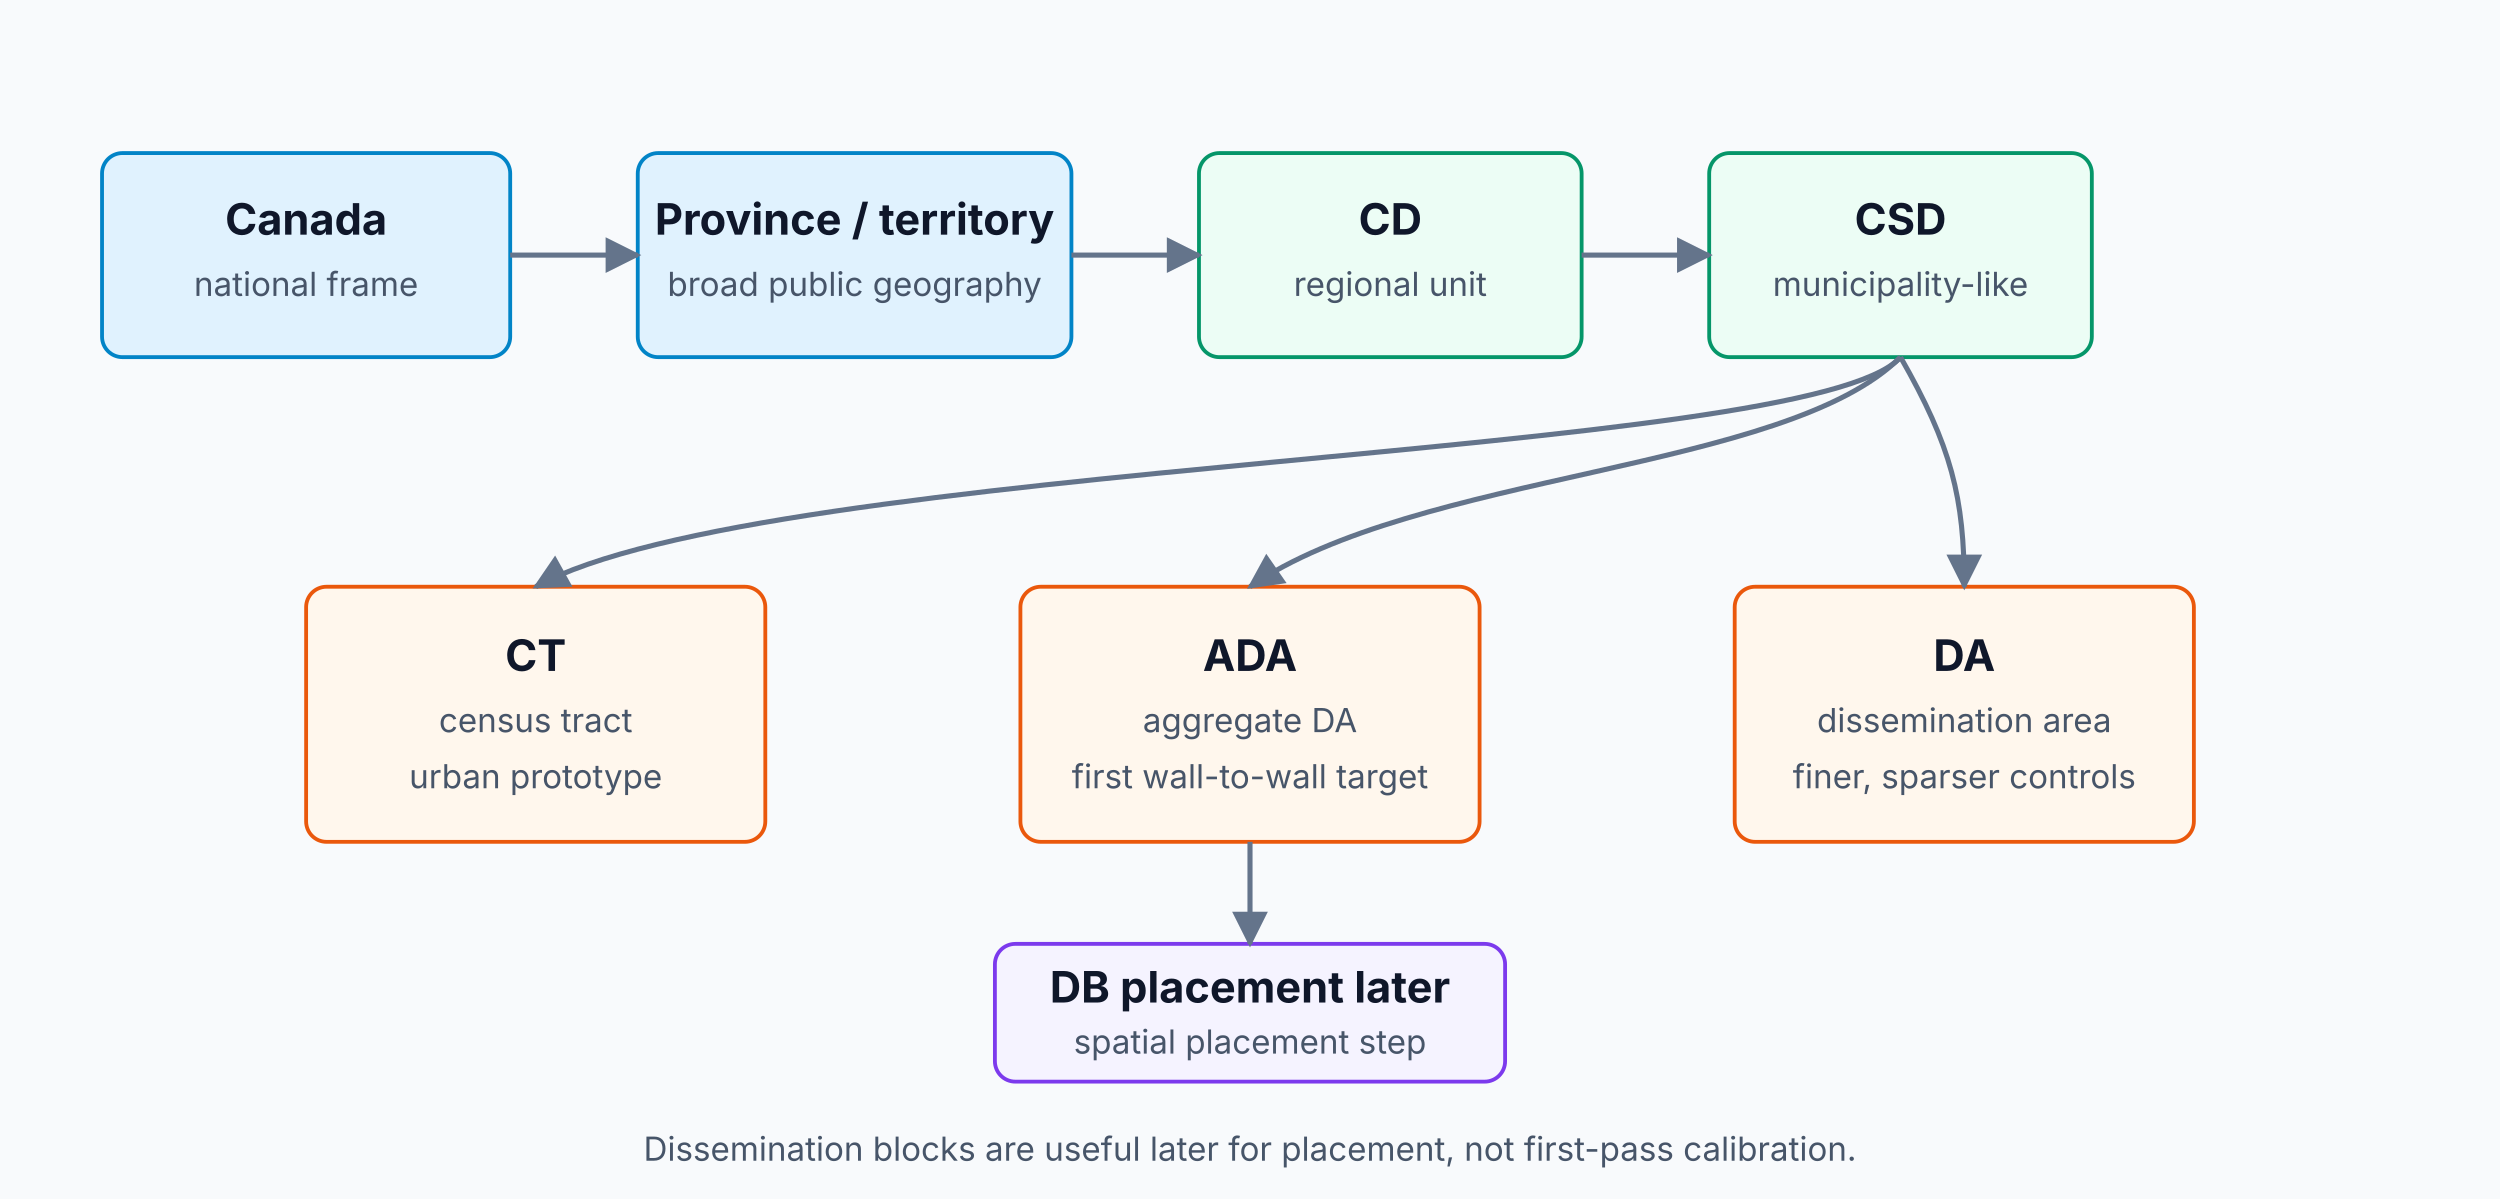
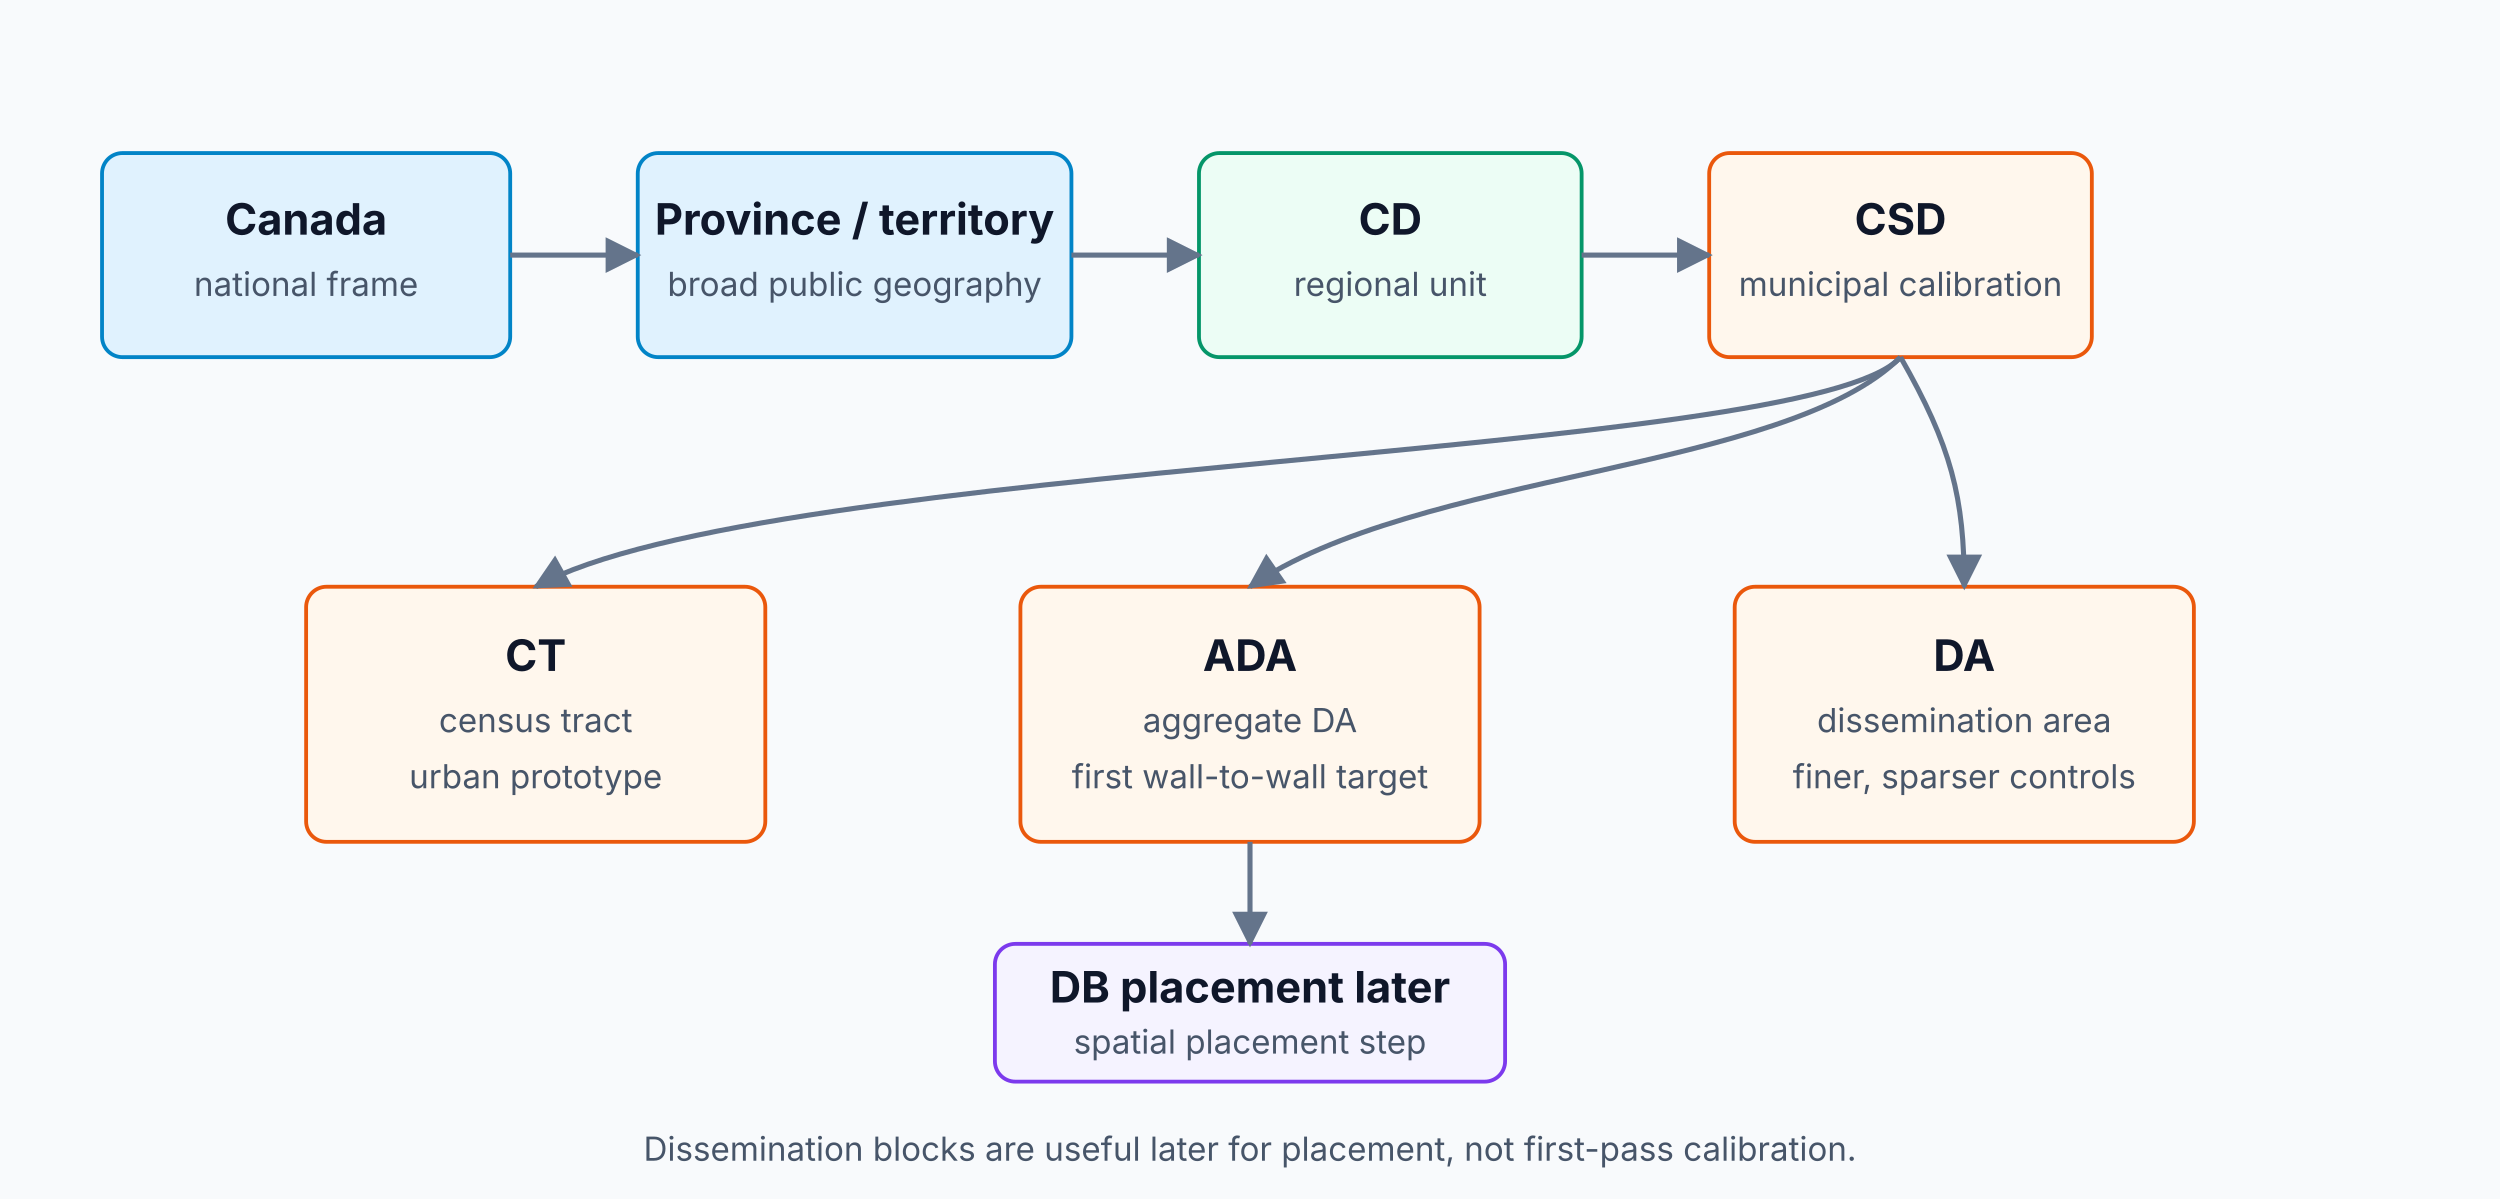
<svg xmlns="http://www.w3.org/2000/svg" role="img" aria-labelledby="title desc" viewBox="0 0 980 470">
  <defs>
    <style>
      .bg { fill: #f8fafc; }
      .box { fill: #ffffff; stroke: #cbd5e1; stroke-width: 1.5; rx: 8; }
      .broad { fill: #e0f2fe; stroke: #0284c7; }
      .local { fill: #ecfdf5; stroke: #059669; }
      .cal { fill: #fff7ed; stroke: #ea580c; }
      .place { fill: #f5f3ff; stroke: #7c3aed; }
      .text { font-family: -apple-system, BlinkMacSystemFont, "Segoe UI", sans-serif; fill: #0f172a; }
      .label { font-size: 17px; font-weight: 700; }
      .small { font-size: 13px; fill: #475569; }
      .arrow { stroke: #64748b; stroke-width: 2; fill: none; marker-end: url(#arrow); }
    </style>
    <marker id="arrow" viewBox="0 0 10 10" refX="9" refY="5" markerWidth="7" markerHeight="7" orient="auto-start-reverse">
      <path d="M 0 0 L 10 5 L 0 10 z" fill="#64748b" />
    </marker>
  </defs>
  <rect class="bg" width="980" height="470" />
  <rect class="box broad" x="40" y="60" width="160" height="80" rx="8" />
  <text class="text label" x="120" y="92" text-anchor="middle">Canada</text>
  <text class="text small" x="120" y="116" text-anchor="middle">national frame</text>
  <rect class="box broad" x="250" y="60" width="170" height="80" rx="8" />
  <text class="text label" x="335" y="92" text-anchor="middle">Province / territory</text>
  <text class="text small" x="335" y="116" text-anchor="middle">broad public geography</text>
  <rect class="box local" x="470" y="60" width="150" height="80" rx="8" />
  <text class="text label" x="545" y="92" text-anchor="middle">CD</text>
  <text class="text small" x="545" y="116" text-anchor="middle">regional unit</text>
-   <rect class="box local" x="670" y="60" width="150" height="80" rx="8" />
+   <rect class="box cal" x="670" y="60" width="150" height="80" rx="8" />
  <text class="text label" x="745" y="92" text-anchor="middle">CSD</text>
-   <text class="text small" x="745" y="116" text-anchor="middle">municipality-like</text>
+   <text class="text small" x="745" y="116" text-anchor="middle">municipal calibration</text>
  <path class="arrow" d="M 200 100 H 250" />
  <path class="arrow" d="M 420 100 H 470" />
  <path class="arrow" d="M 620 100 H 670" />
  <rect class="box cal" x="120" y="230" width="180" height="100" rx="8" />
  <text class="text label" x="210" y="263" text-anchor="middle">CT</text>
  <text class="text small" x="210" y="287" text-anchor="middle">census tract</text>
  <text class="text small" x="210" y="309" text-anchor="middle">urban prototype</text>
  <rect class="box cal" x="400" y="230" width="180" height="100" rx="8" />
  <text class="text label" x="490" y="263" text-anchor="middle">ADA</text>
  <text class="text small" x="490" y="287" text-anchor="middle">aggregate DA</text>
  <text class="text small" x="490" y="309" text-anchor="middle">first wall-to-wall target</text>
  <rect class="box cal" x="680" y="230" width="180" height="100" rx="8" />
  <text class="text label" x="770" y="263" text-anchor="middle">DA</text>
  <text class="text small" x="770" y="287" text-anchor="middle">dissemination area</text>
  <text class="text small" x="770" y="309" text-anchor="middle">finer, sparser controls</text>
  <rect class="box place" x="390" y="370" width="200" height="54" rx="8" />
  <text class="text label" x="490" y="393" text-anchor="middle">DB placement later</text>
  <text class="text small" x="490" y="413" text-anchor="middle">spatial placement step</text>
  <path class="arrow" d="M 745 140 C 710 180, 300 180, 210 230" />
  <path class="arrow" d="M 745 140 C 700 185, 555 185, 490 230" />
  <path class="arrow" d="M 745 140 C 765 175, 770 195, 770 230" />
  <path class="arrow" d="M 490 330 V 370" />
  <text class="text small" x="490" y="455" text-anchor="middle">Dissemination blocks are useful later for placement, not first-pass calibration.</text>
</svg>
